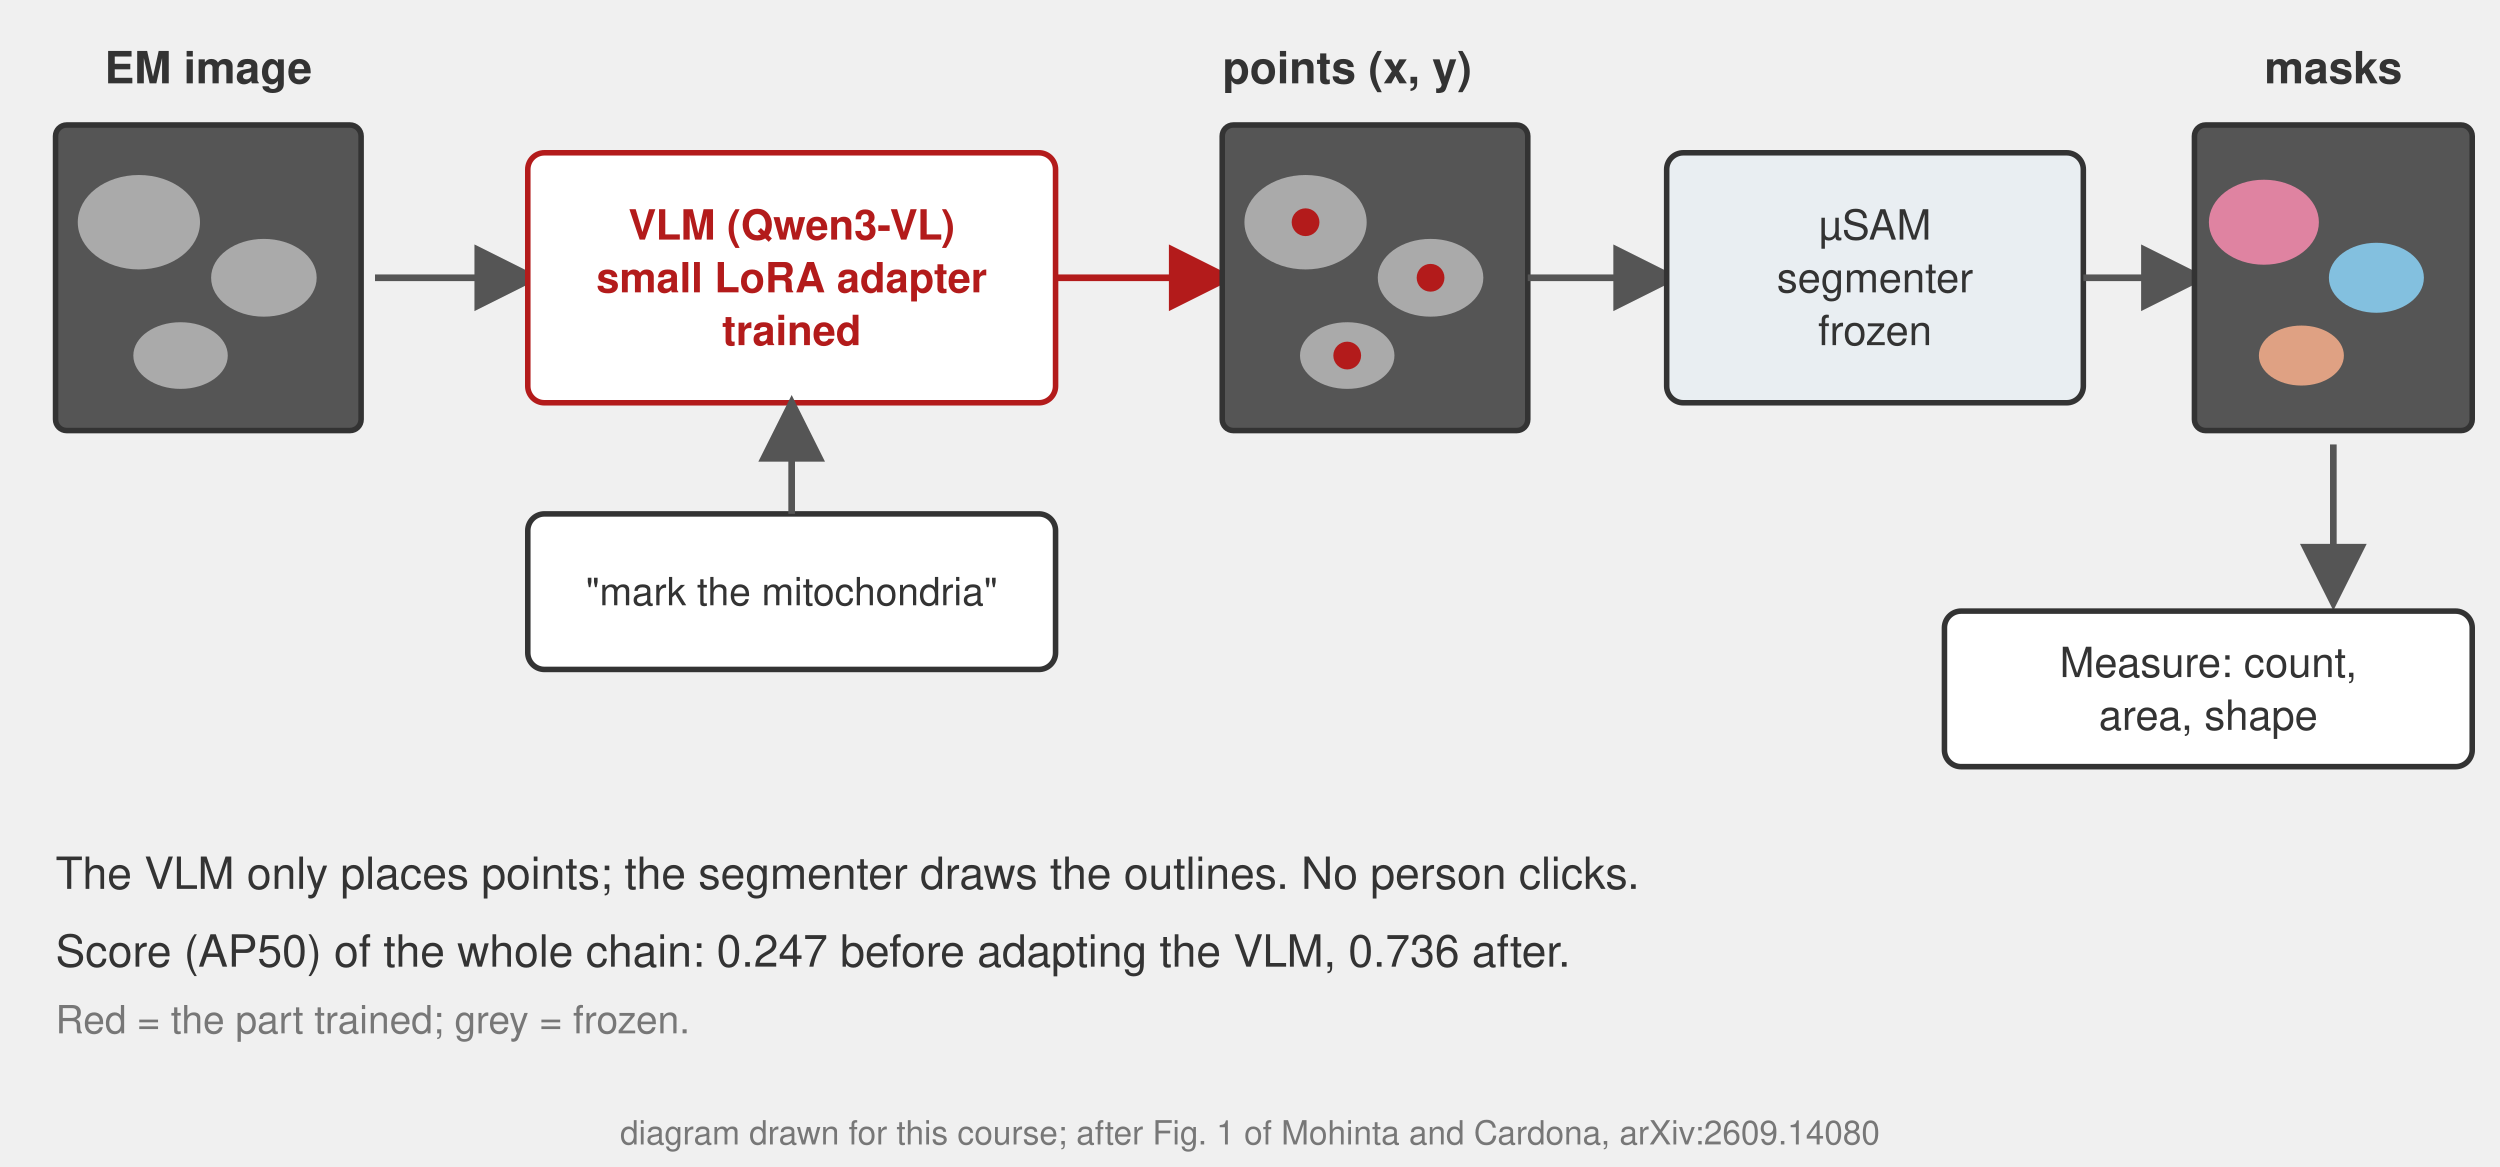
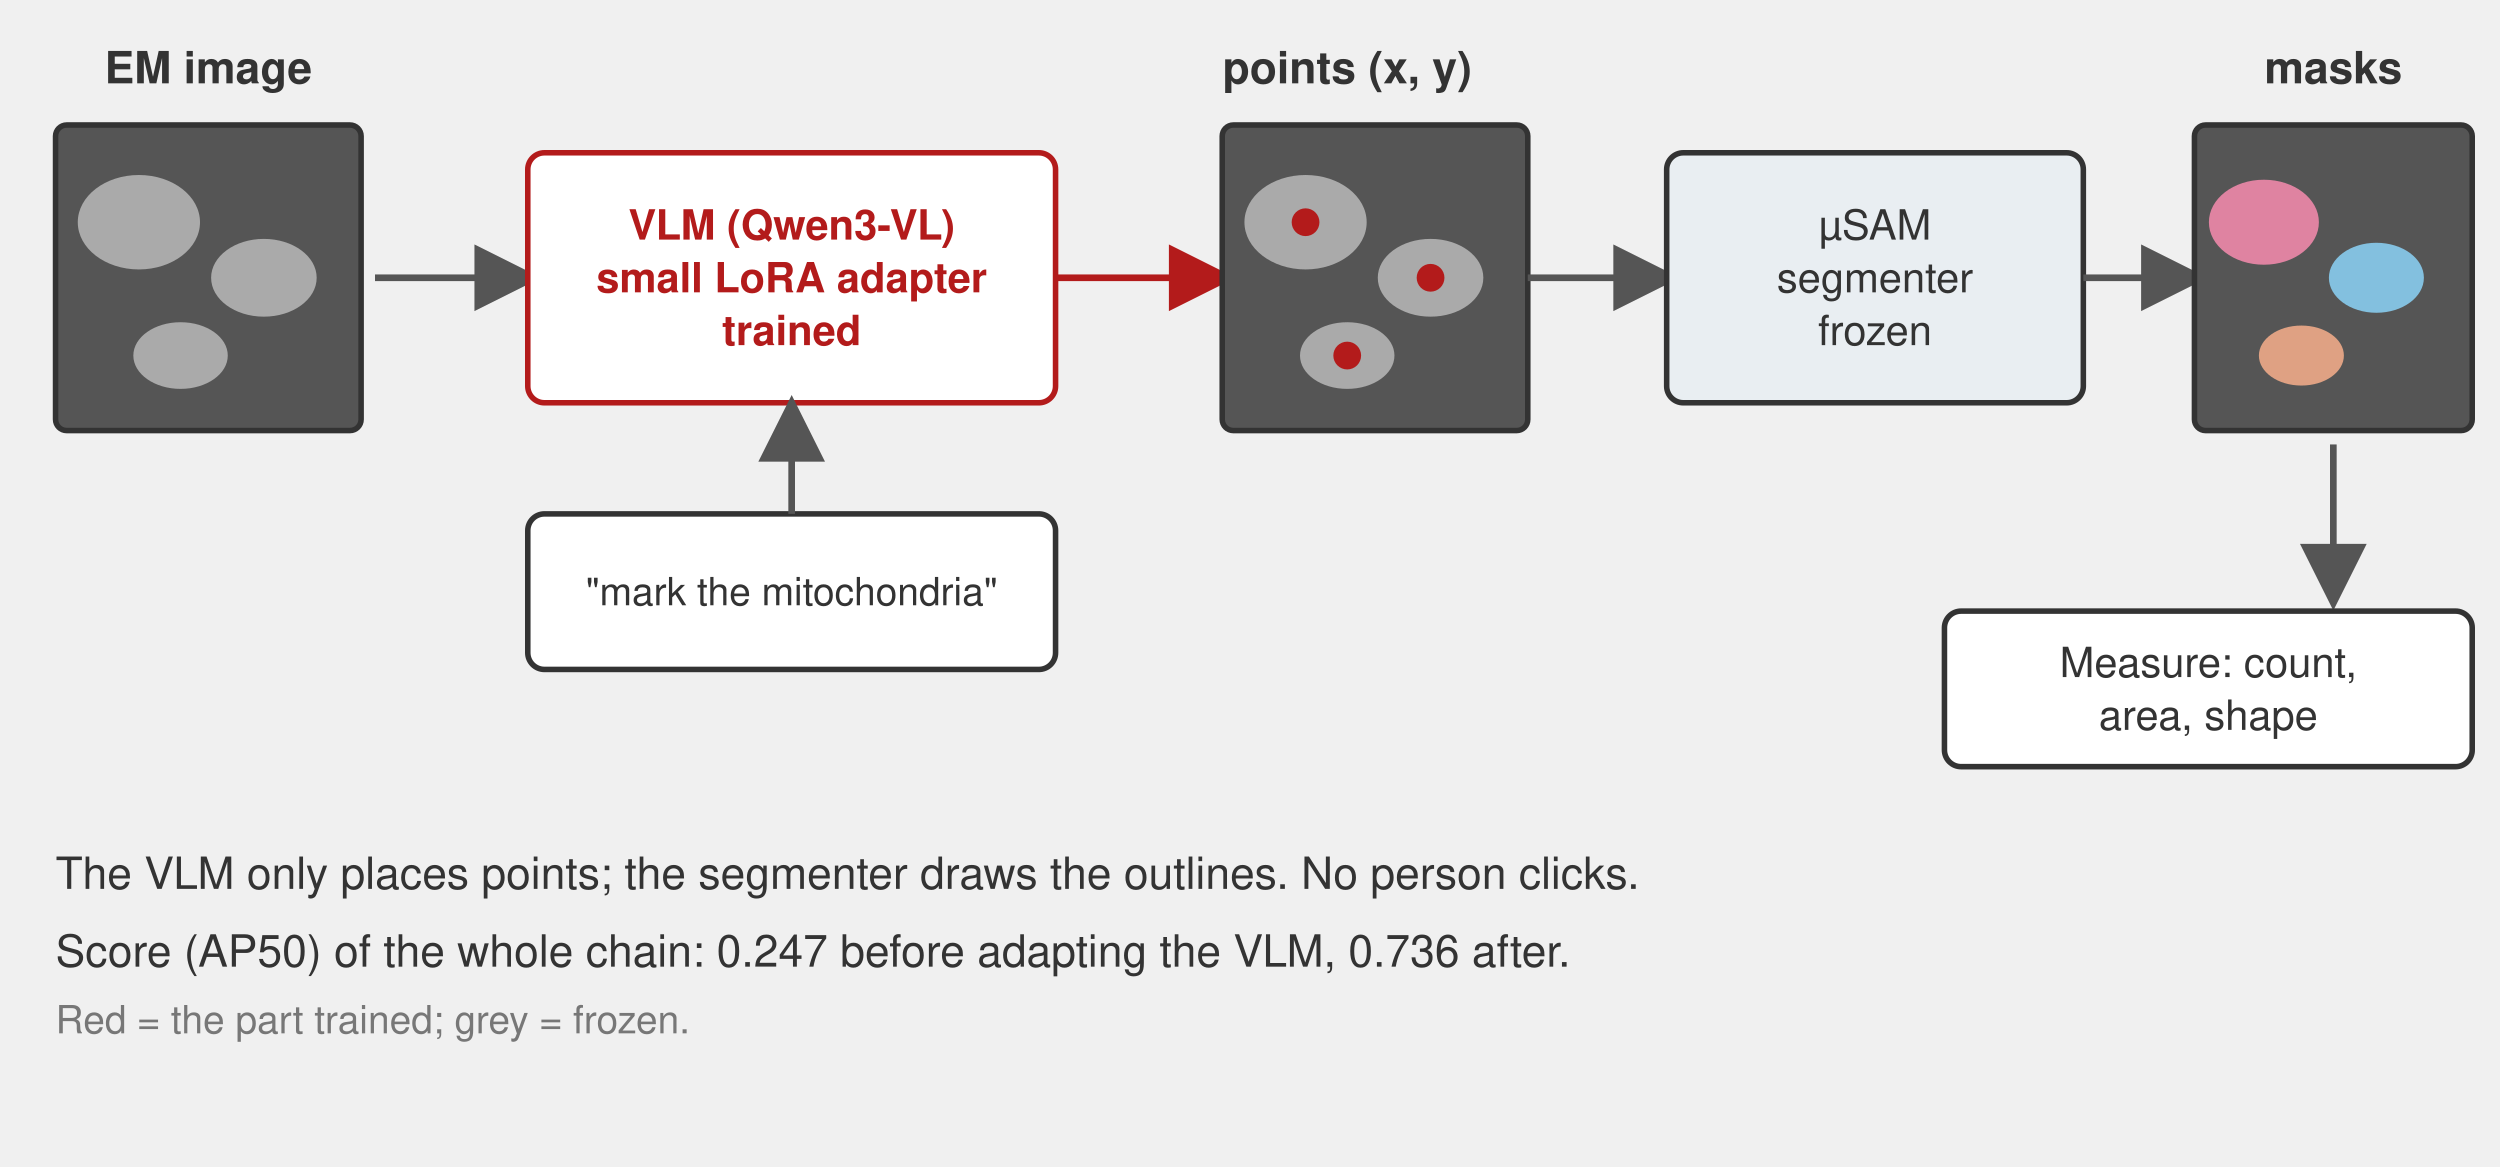
<svg xmlns="http://www.w3.org/2000/svg" viewBox="0 0 900 420" width="900" height="420" font-family="Helvetica, Arial, sans-serif">
  <defs>
    <marker id="a" markerWidth="10" markerHeight="10" refX="8" refY="5" orient="auto">
      <path d="M0,0 L10,5 L0,10 z" fill="#555" />
    </marker>
    <marker id="r" markerWidth="10" markerHeight="10" refX="8" refY="5" orient="auto">
      <path d="M0,0 L10,5 L0,10 z" fill="#B31B1B" />
    </marker>
  </defs>
  <text x="75" y="30" text-anchor="middle" font-size="16" fill="#333" font-weight="bold">EM image</text>
  <rect x="20" y="45" width="110" height="110" rx="4" fill="#555" stroke="#333" stroke-width="2" />
  <ellipse cx="50" cy="80" rx="22" ry="17" fill="#aaa" />
  <ellipse cx="95" cy="100" rx="19" ry="14" fill="#aaa" />
  <ellipse cx="65" cy="128" rx="17" ry="12" fill="#aaa" />
  <line x1="135" y1="100" x2="190" y2="100" stroke="#555" stroke-width="2.4" marker-end="url(#a)" />
  <rect x="190" y="55" width="190" height="90" rx="6" fill="#fff" stroke="#B31B1B" stroke-width="2" />
  <text x="285.0" y="86.25" text-anchor="middle" font-size="15" fill="#B31B1B" font-weight="bold">VLM (Qwen3-VL)</text>
  <text x="285.0" y="105.25" text-anchor="middle" font-size="15" fill="#B31B1B" font-weight="bold">small LoRA adapter</text>
  <text x="285.0" y="124.25" text-anchor="middle" font-size="15" fill="#B31B1B" font-weight="bold">trained</text>
  <line x1="380" y1="100" x2="440" y2="100" stroke="#B31B1B" stroke-width="2.4" marker-end="url(#r)" />
  <text x="485" y="30" text-anchor="middle" font-size="16" fill="#333" font-weight="bold">points (x, y)</text>
  <rect x="440" y="45" width="110" height="110" rx="4" fill="#555" stroke="#333" stroke-width="2" />
  <ellipse cx="470" cy="80" rx="22" ry="17" fill="#aaa" />
  <circle cx="470" cy="80" r="5" fill="#B31B1B" />
  <ellipse cx="515" cy="100" rx="19" ry="14" fill="#aaa" />
  <circle cx="515" cy="100" r="5" fill="#B31B1B" />
  <ellipse cx="485" cy="128" rx="17" ry="12" fill="#aaa" />
  <circle cx="485" cy="128" r="5" fill="#B31B1B" />
  <line x1="550" y1="100" x2="600" y2="100" stroke="#555" stroke-width="2.4" marker-end="url(#a)" />
  <rect x="600" y="55" width="150" height="90" rx="6" fill="#e9eef2" stroke="#333" stroke-width="2" />
  <text x="675.0" y="86.25" text-anchor="middle" font-size="15" fill="#333">µSAM</text>
  <text x="675.0" y="105.25" text-anchor="middle" font-size="15" fill="#333">segmenter</text>
  <text x="675.0" y="124.25" text-anchor="middle" font-size="15" fill="#333">frozen</text>
  <line x1="750" y1="100" x2="790" y2="100" stroke="#555" stroke-width="2.4" marker-end="url(#a)" />
  <text x="840" y="30" text-anchor="middle" font-size="16" fill="#333" font-weight="bold">masks</text>
  <rect x="790" y="45" width="100" height="110" rx="4" fill="#555" stroke="#333" stroke-width="2" />
  <ellipse cx="815.0" cy="80" rx="19.8" ry="15.3" fill="#e8a" opacity="0.9" />
  <ellipse cx="855.5" cy="100" rx="17.1" ry="12.6" fill="#8ce" opacity="0.9" />
  <ellipse cx="828.5" cy="128" rx="15.3" ry="10.8" fill="#ea8" opacity="0.9" />
  <rect x="190" y="185" width="190" height="56" rx="6" fill="#fff" stroke="#333" stroke-width="2" />
  <text x="285.0" y="217.9" text-anchor="middle" font-size="14" fill="#333">"mark the mitochondria"</text>
  <line x1="285" y1="185" x2="285" y2="147" stroke="#555" stroke-width="2.4" marker-end="url(#a)" />
  <line x1="840" y1="160" x2="840" y2="215" stroke="#555" stroke-width="2.4" marker-end="url(#a)" />
  <rect x="700" y="220" width="190" height="56" rx="6" fill="#fff" stroke="#333" stroke-width="2" />
  <text x="795.0" y="243.75" text-anchor="middle" font-size="15" fill="#333">Measure: count,</text>
  <text x="795.0" y="262.75" text-anchor="middle" font-size="15" fill="#333">area, shape</text>
  <text x="20" y="320" text-anchor="start" font-size="16" fill="#333">The VLM only places points; the segmenter draws the outlines. No person clicks.</text>
  <text x="20" y="348" text-anchor="start" font-size="16" fill="#333">Score (AP50) of the whole chain: 0.247 before adapting the VLM, 0.736 after.</text>
  <text x="20" y="372" text-anchor="start" font-size="14" fill="#777">Red = the part trained; grey = frozen.</text>
-   <text x="450.0" y="412" text-anchor="middle" font-size="12" fill="#777">diagram drawn for this course; after Fig. 1 of Mohinta and Cardona, arXiv:2609.14080</text>
</svg>
